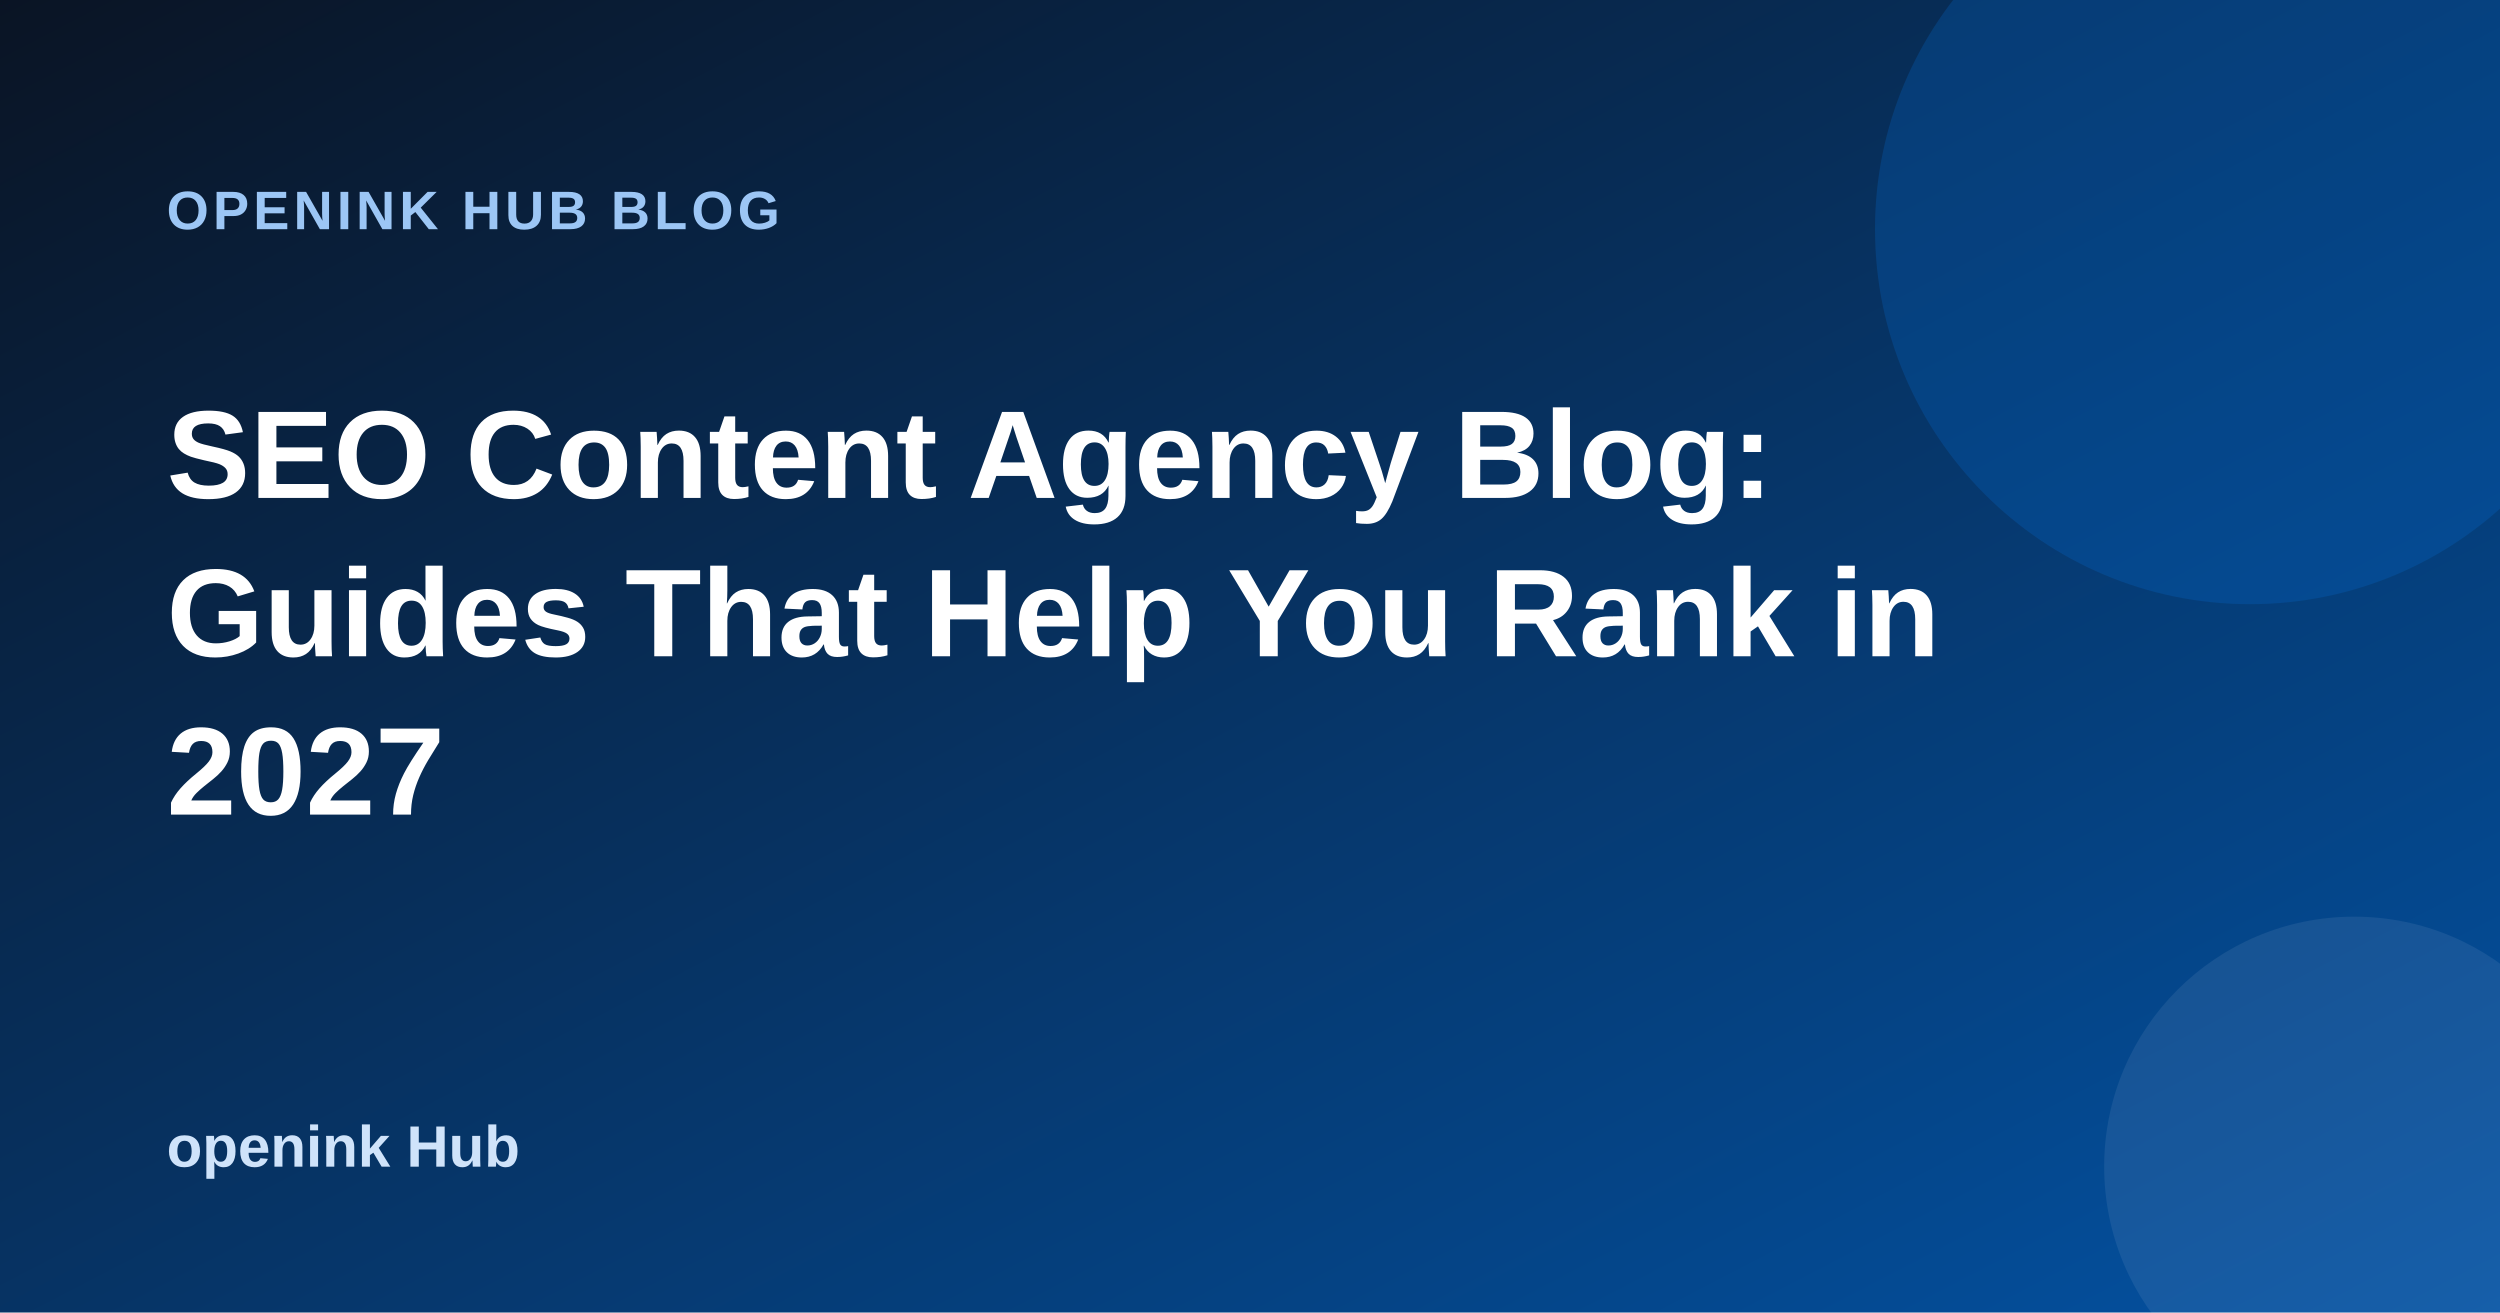
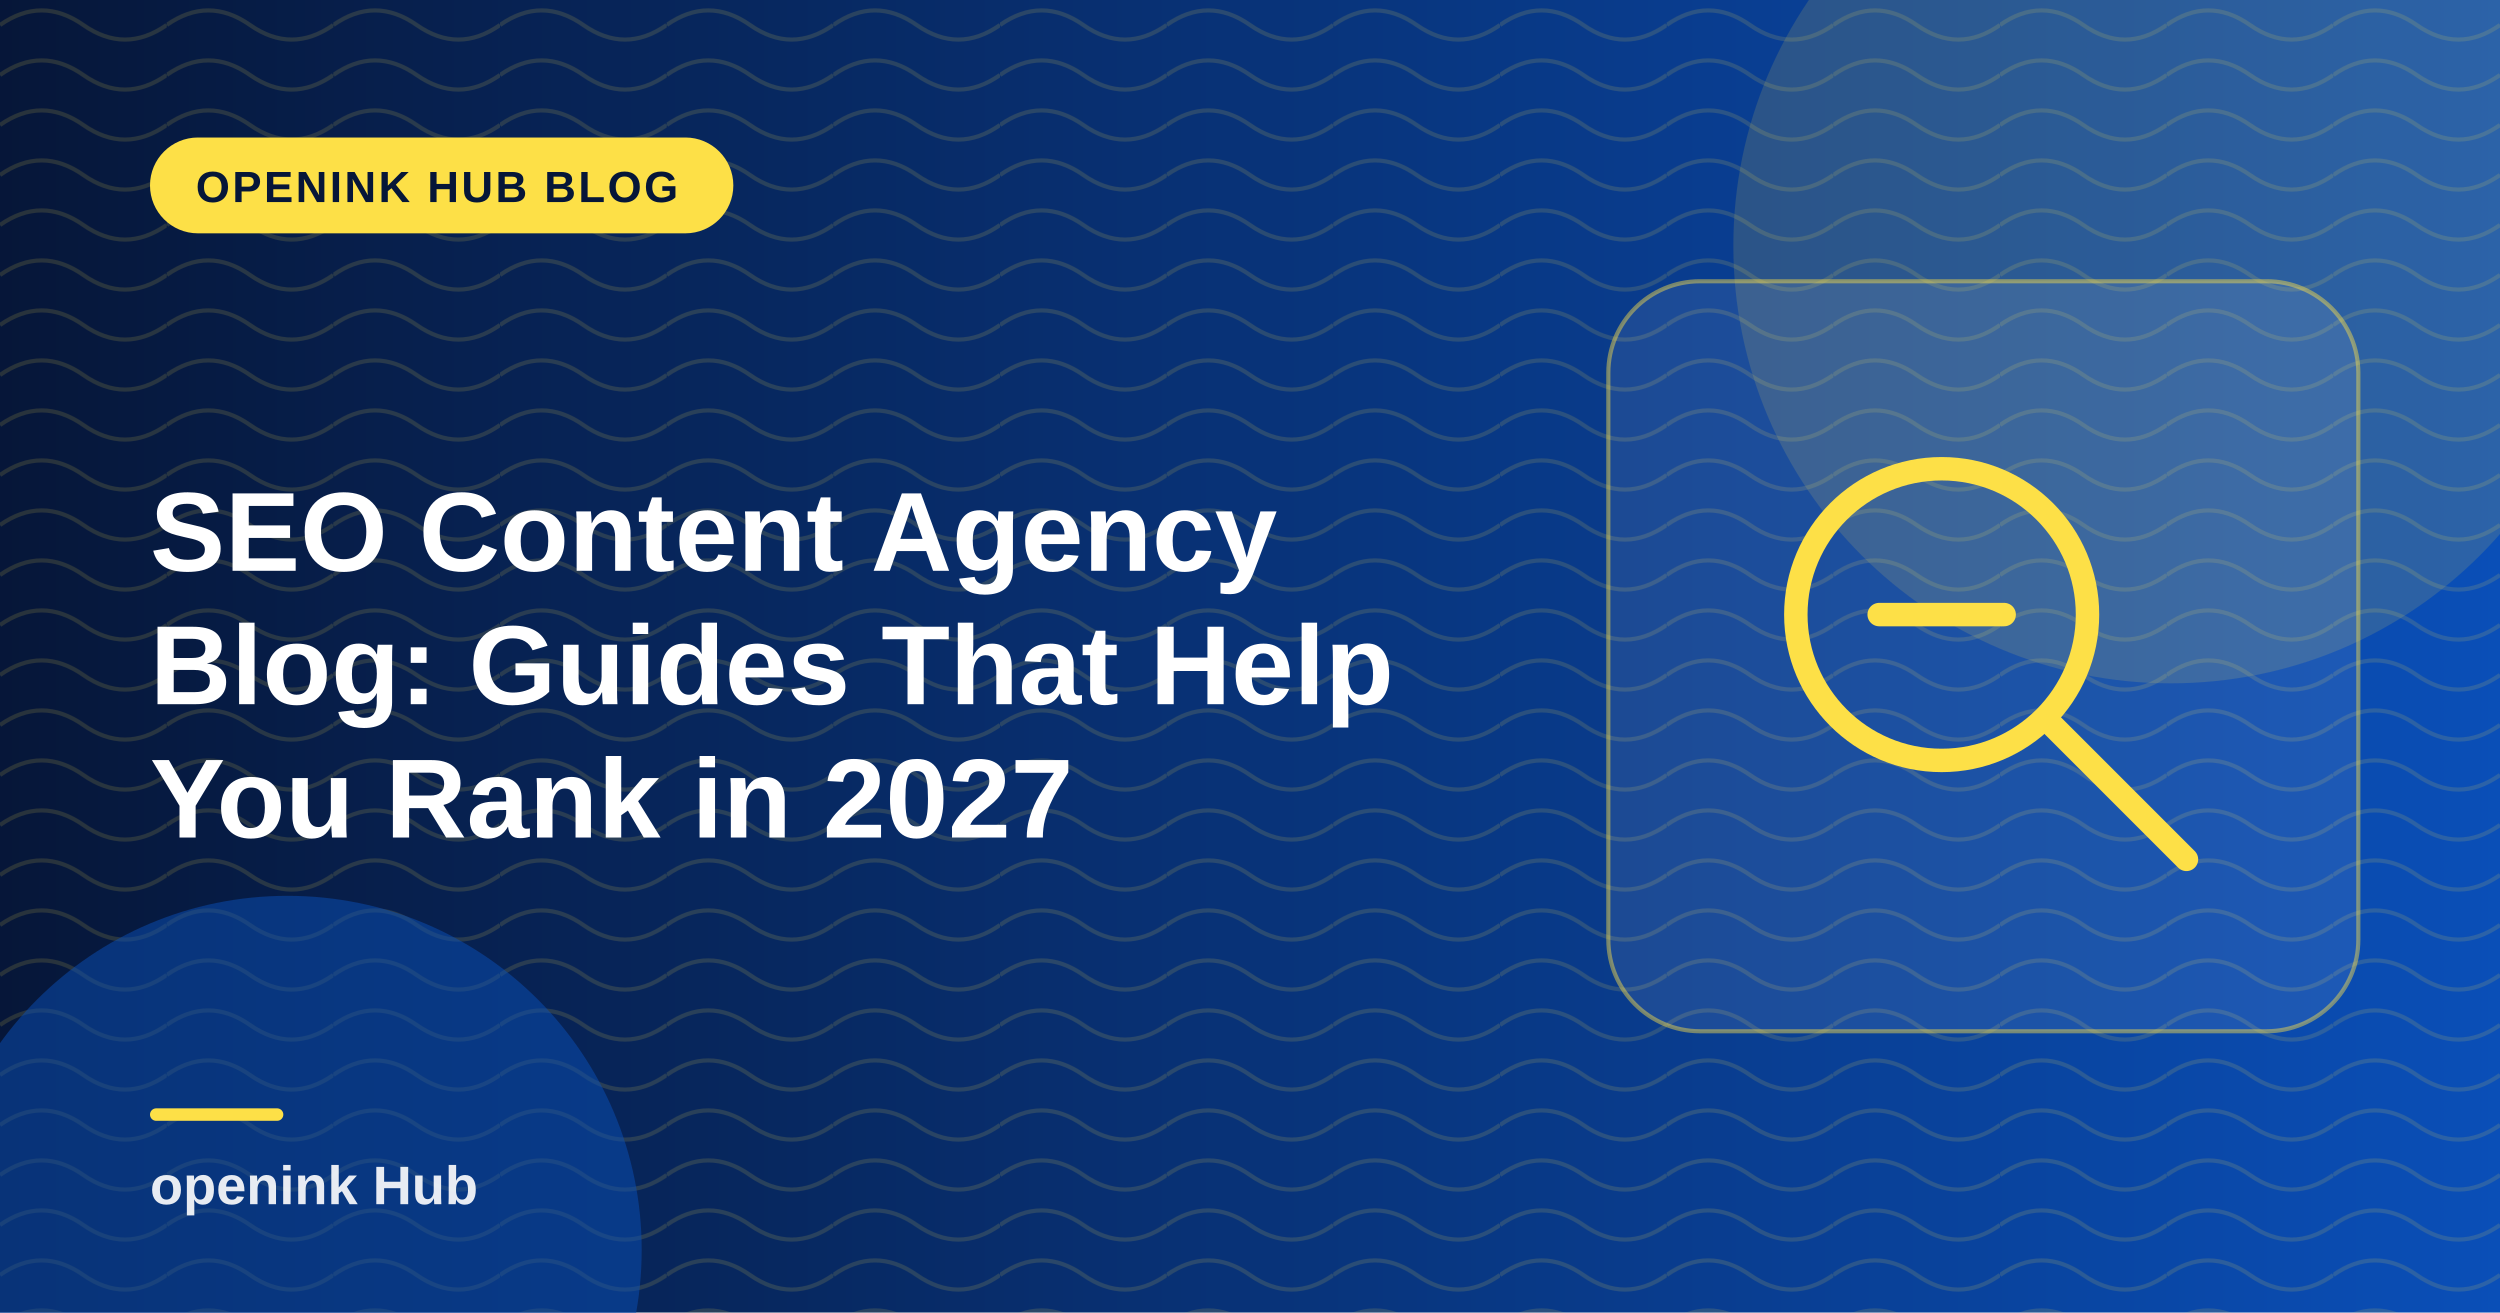
<svg xmlns="http://www.w3.org/2000/svg" width="1200" height="630" viewBox="0 0 1200 630" role="img" aria-label="SEO Content Agency Blog: Guides That Help You Rank in 2027">
  <defs>
-     <linearGradient id="g" x1="0" y1="0" x2="1" y2="1">
-       <stop offset="0" stop-color="#0a1424" />
-       <stop offset="1" stop-color="#0352a3" />
+     <linearGradient id="g" x1="0" y1="0" x2="1" y2="0">
+       <stop offset="0" stop-color="#061638" />
+       <stop offset="1" stop-color="#0a4fb8" />
    </linearGradient>
+     <pattern id="p" width="80" height="24" patternUnits="userSpaceOnUse">
+       <path d="M0 12q20-14 40 0t40 0" fill="none" stroke="#fde047" stroke-width="2" />
+     </pattern>
+     <style>.ic{fill:none;stroke:#fde047;stroke-width:9;stroke-linecap:round;stroke-linejoin:round}.ic .f{fill:#fde047;stroke:none}</style>
  </defs>
  <rect width="1200" height="630" fill="url(#g)" />
-   <circle cx="1080" cy="110" r="180" fill="#046bd2" opacity=".25" />
-   <circle cx="1130" cy="560" r="120" fill="#eef5fd" opacity=".08" />
-   <text x="80" y="110" fill="#9cc6f5" font-family="Segoe UI,Arial,sans-serif" font-size="26" font-weight="600" letter-spacing="2">OPENINK HUB BLOG</text>
-   <text x="80" y="239" fill="#fff" font-family="Segoe UI,Arial,sans-serif" font-size="60" font-weight="700">SEO Content Agency Blog:</text>
-   <text x="80" y="315" fill="#fff" font-family="Segoe UI,Arial,sans-serif" font-size="60" font-weight="700">Guides That Help You Rank in</text>
-   <text x="80" y="391" fill="#fff" font-family="Segoe UI,Arial,sans-serif" font-size="60" font-weight="700">2027</text>
-   <text x="80" y="560" fill="#cfe3fa" font-family="Segoe UI,Arial,sans-serif" font-size="28" font-weight="600">openink Hub</text>
+   <rect width="1200" height="630" fill="url(#p)" opacity=".14" />
+   <circle cx="1042" cy="118" r="210" fill="#fde047" opacity=".14" />
+   <circle cx="138" cy="600" r="170" fill="#0a4fb8" opacity=".5" />
+   <rect x="772" y="135" width="360" height="360" rx="44" fill="#fff" fill-opacity=".08" stroke="#fde047" stroke-opacity=".45" stroke-width="2" />
+   <g class="ic" transform="translate(827 190) scale(1.25)">
+     <circle cx="84" cy="84" r="56" />
+     <path d="m126 126 52 52M60 84h48" />
+   </g>
+   <rect x="72" y="66" width="280" height="46" rx="23" fill="#fde047" />
+   <text x="94" y="97" fill="#061638" font-family="Segoe UI,Arial,sans-serif" font-size="21" font-weight="700" letter-spacing="1.2">OPENINK HUB BLOG</text>
+   <text x="72" y="274" fill="#fff" font-family="Segoe UI,Arial,sans-serif" font-size="54" font-weight="800">SEO Content Agency</text>
+   <text x="72" y="338" fill="#fff" font-family="Segoe UI,Arial,sans-serif" font-size="54" font-weight="800">Blog: Guides That Help</text>
+   <text x="72" y="402" fill="#fff" font-family="Segoe UI,Arial,sans-serif" font-size="54" font-weight="800">You Rank in 2027</text>
+   <rect x="72" y="532" width="64" height="6" rx="3" fill="#fde047" />
+   <text x="72" y="578" fill="#fff" fill-opacity=".9" font-family="Segoe UI,Arial,sans-serif" font-size="26" font-weight="700">openink Hub</text>
+   <text x="236" y="578" fill="#fff" fill-opacity=".6" font-family="Segoe UI,Arial,sans-serif" font-size="22" font-weight="600" />
</svg>
